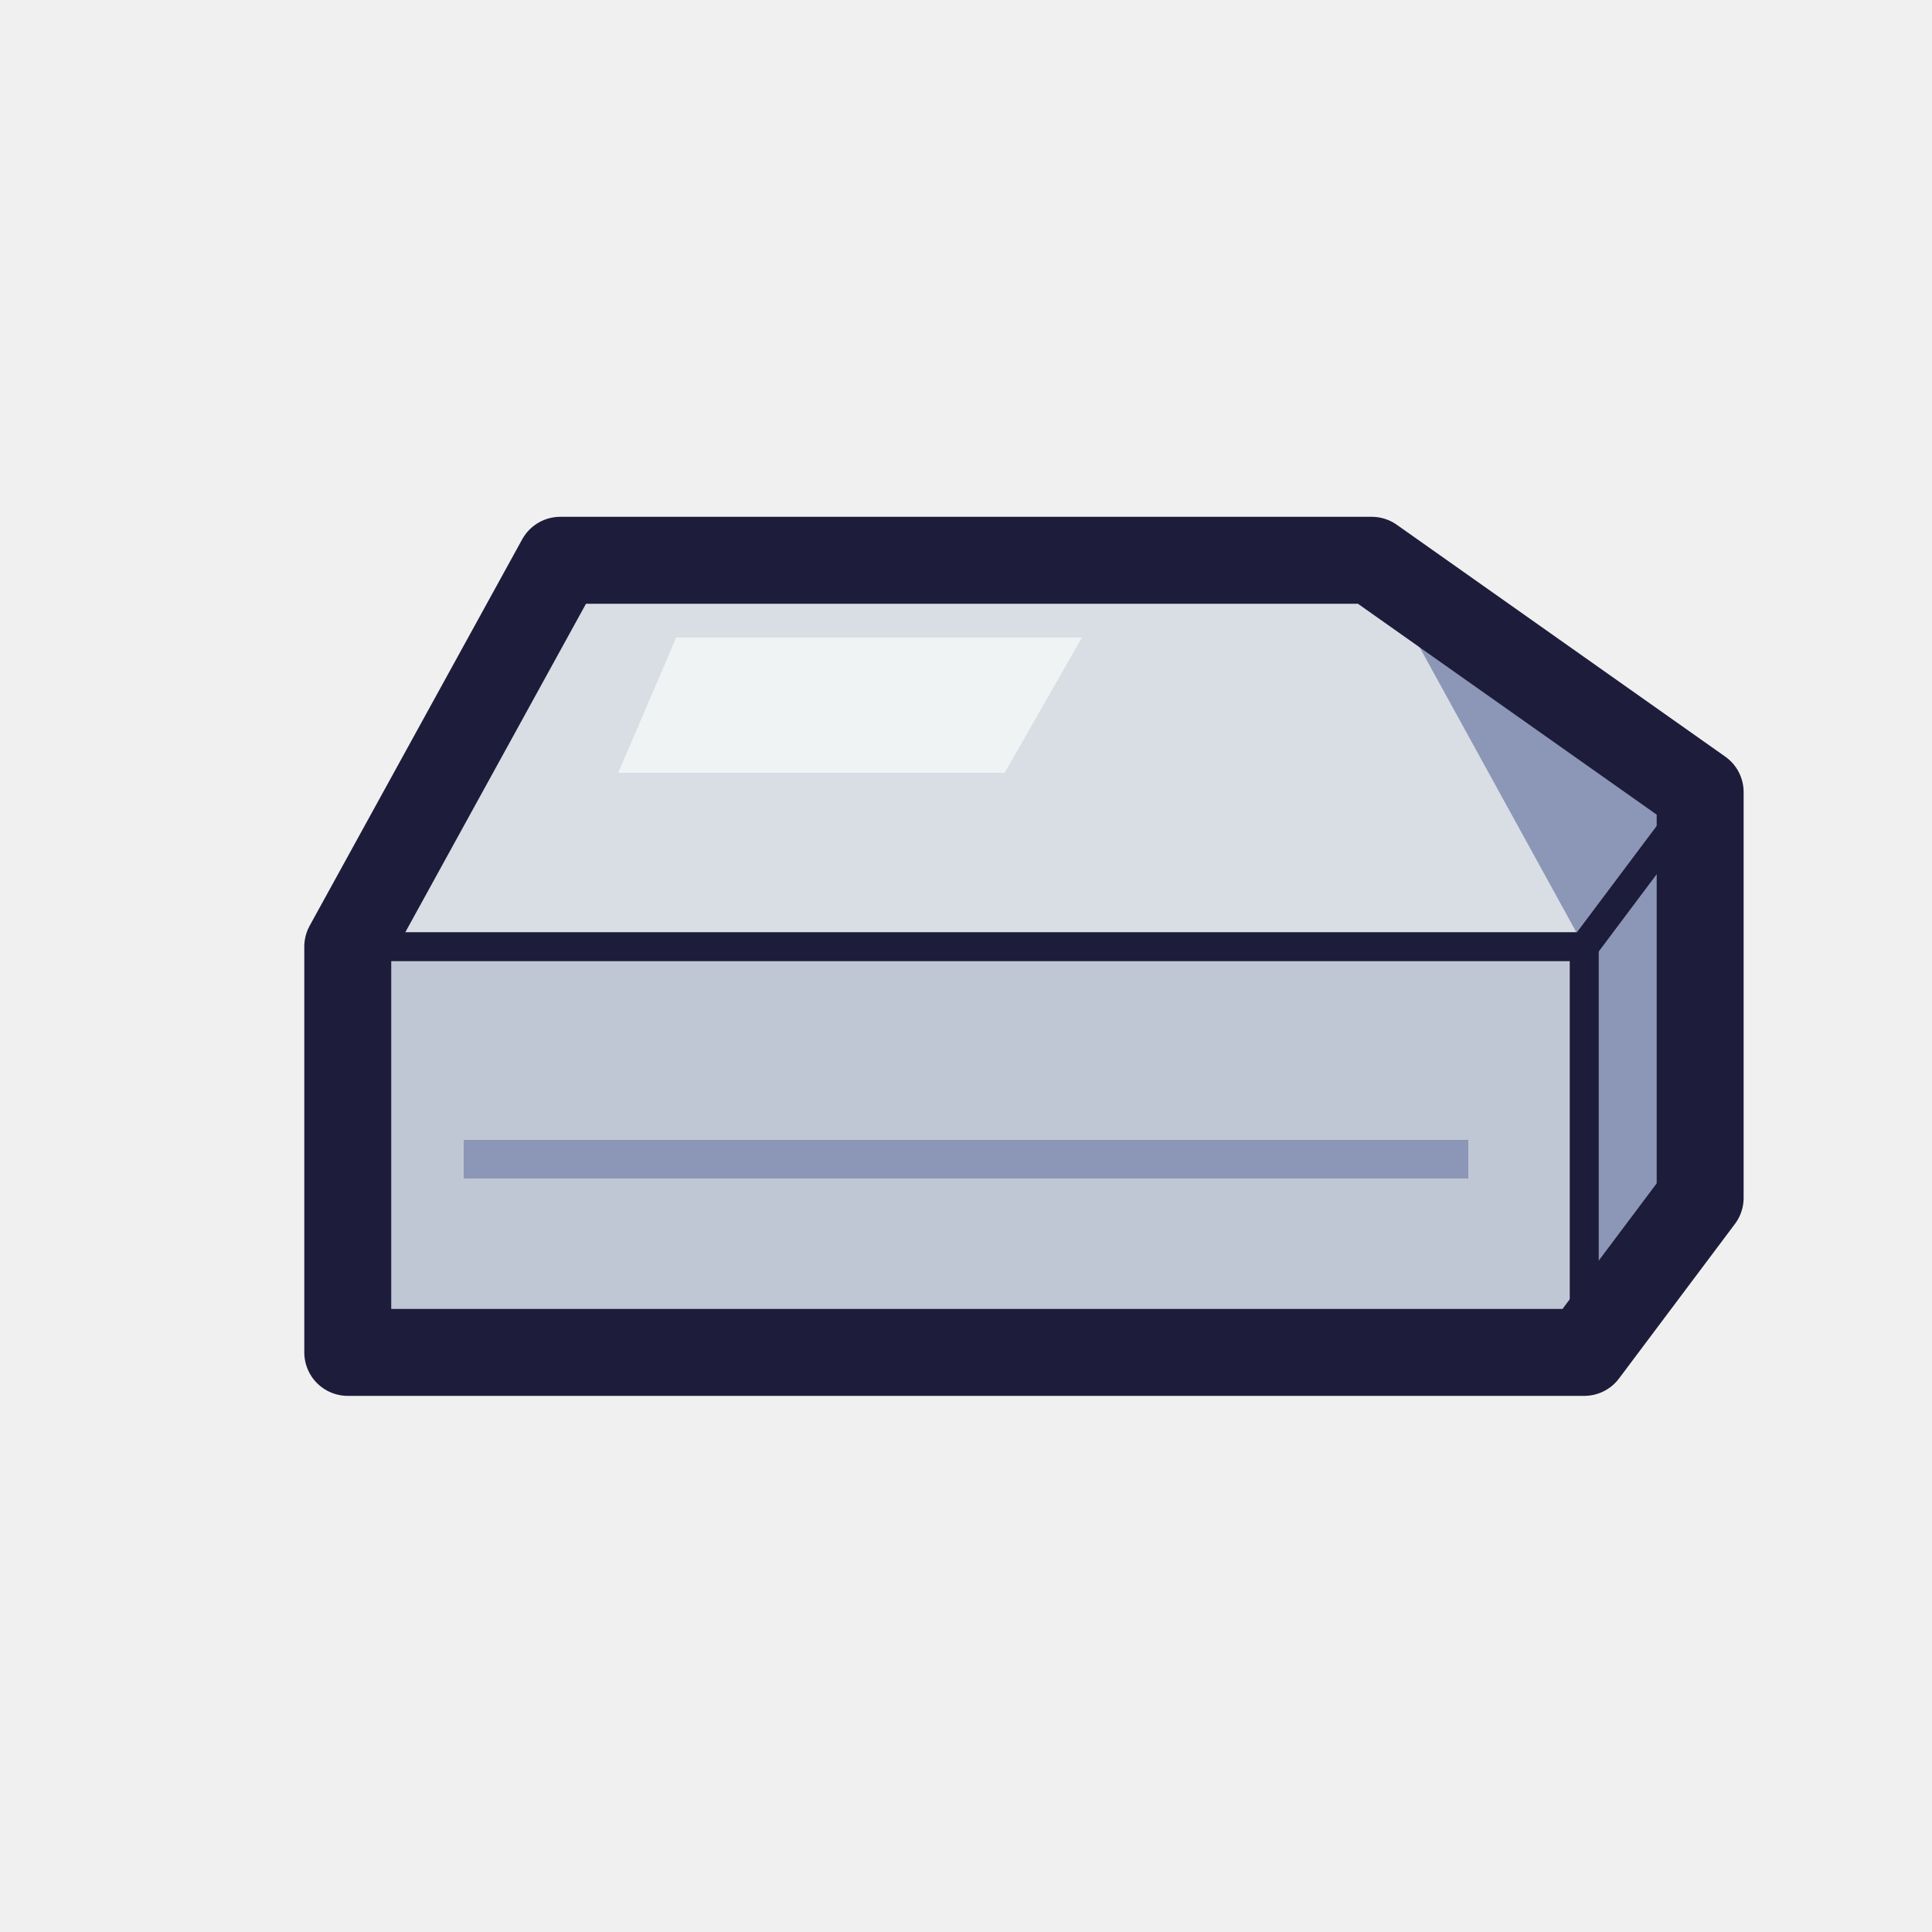
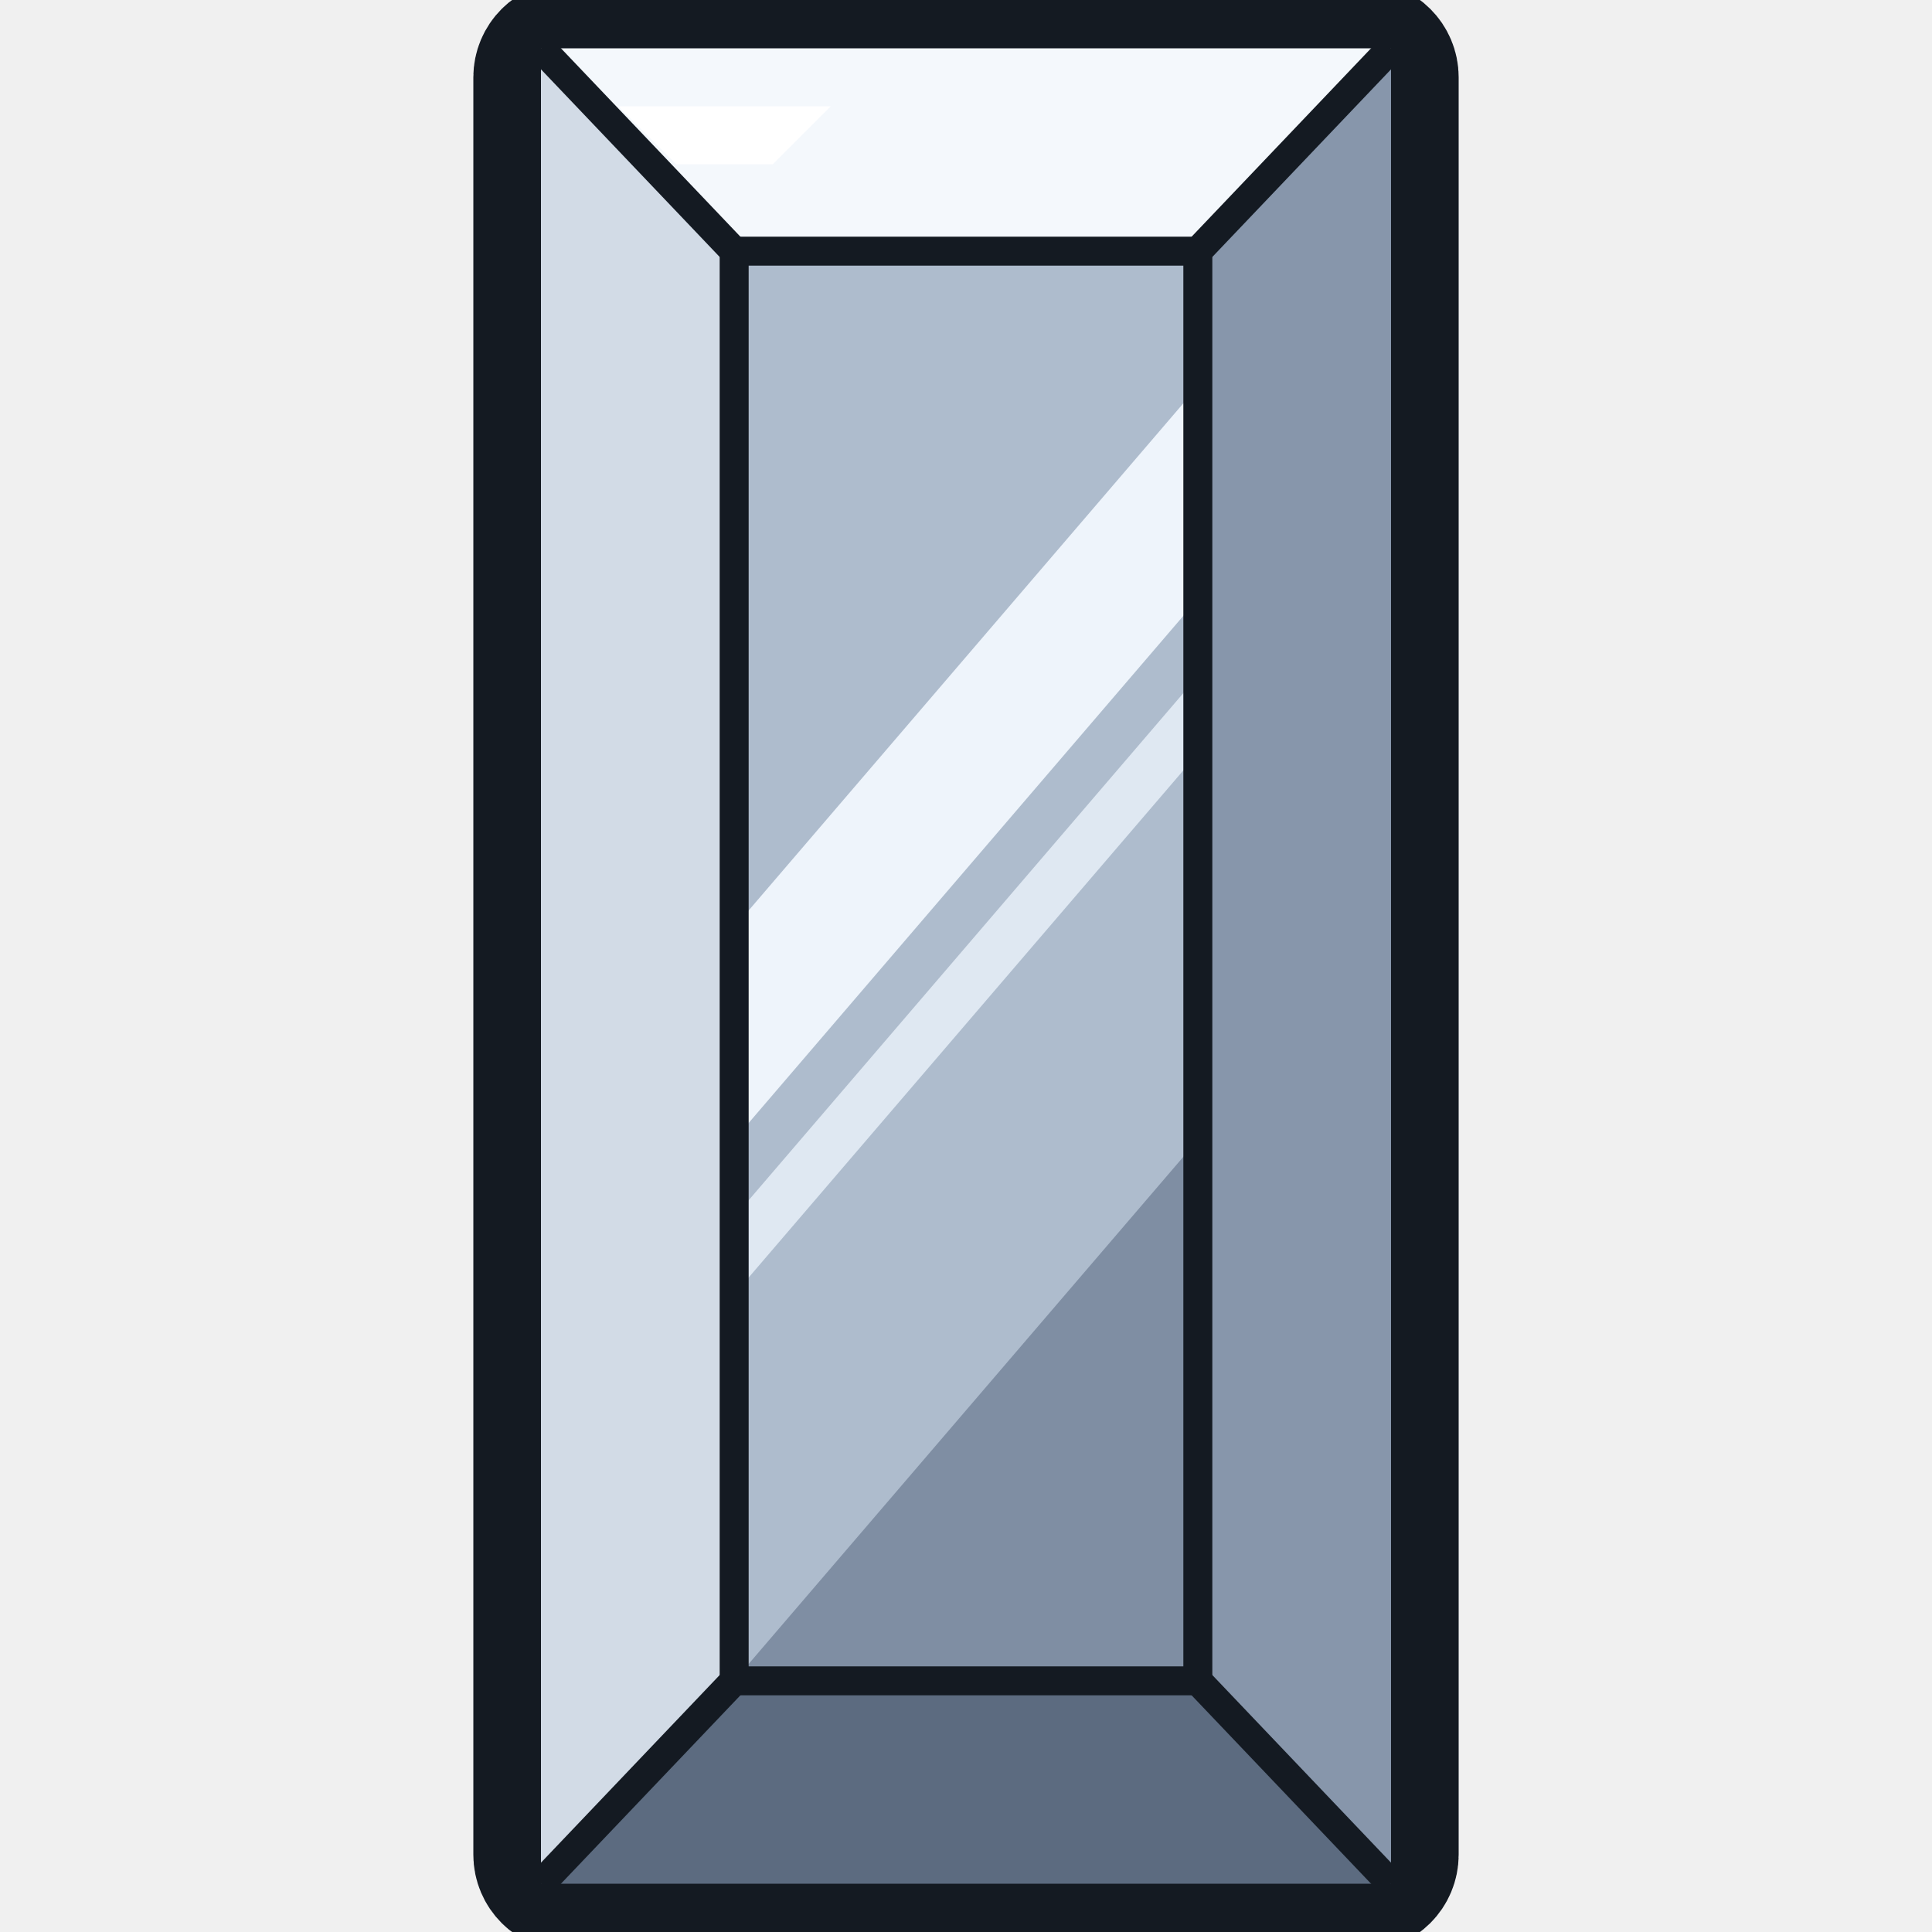
<svg xmlns="http://www.w3.org/2000/svg" viewBox="0 0 200 200" width="200" height="200">
-   <polygon points="36.0,98.0 164.0,98.0 164.0,140.0 36.0,140.0" fill="#c0c7d4" />
-   <polygon points="58.0,58.0 142.0,58.0 164.0,98.0 36.0,98.0" fill="#d8dee4" />
-   <polygon points="142.0,58.0 176.0,82.0 176.0,124.0 164.0,140.0 164.0,98.0" fill="#8c97b7" />
-   <polygon points="70,66 112,66 104,80 64,80" fill="#f0f3f4" />
-   <line x1="48" y1="120" x2="152" y2="120" stroke="#8c97b7" stroke-width="4" />
-   <polygon points="58.0,58.0 142.0,58.0 176.0,82.0 176.0,124.0 164.0,140.0 36.0,140.0 36.0,98.0" fill="none" stroke="#1e1c3b" stroke-width="9" stroke-linejoin="round" />
-   <polyline points="36,98 164,98 176,82" fill="none" stroke="#1e1c3b" stroke-width="3" />
-   <line x1="164" y1="98" x2="164" y2="140" stroke="#1e1c3b" stroke-width="3" />
+   <svg viewBox="0 0 200 200" width="200" height="200">
+     <defs>
+       <clipPath id="t">
+         <rect x="76" y="26" width="48" height="148" />
+       </clipPath>
+     </defs>
+     <rect x="56" y="5" width="88" height="190" rx="3" fill="#141a22" stroke="#141a22" stroke-width="14" stroke-linejoin="round" />
+     <polygon points="56,5 144,5 124,26 76,26" fill="#f4f8fc" />
+     <polygon points="56,5 76,26 76,174 56,195" fill="#d2dbe6" />
+     <polygon points="144,5 144,195 124,174 124,26" fill="#8796ab" />
+     <polygon points="56,195 76,174 124,174 144,195" fill="#5c6b80" />
+     <rect x="76" y="26" width="48" height="148" fill="#aebccd" />
+     <g clip-path="url(#t)">
+       <polygon points="76,96 124,40 124,62 76,118" fill="#eef4fb" />
+       <polygon points="76,126 124,70 124,78 76,134" fill="#dfe8f2" />
+       <polygon points="76,174 124,118 124,174" fill="#7f8ea3" />
+     </g>
+     <g fill="none" stroke="#141a22" stroke-width="3" stroke-linejoin="round">
+       <rect x="76" y="26" width="48" height="148" />
+       <line x1="56" y1="5" x2="76" y2="26" />
+       <line x1="144" y1="5" x2="124" y2="26" />
+       <line x1="56" y1="195" x2="76" y2="174" />
+       <line x1="144" y1="195" x2="124" y2="174" />
+     </g>
+     <polygon points="64,11 86,11 80,17 70,17" fill="#ffffff" />
+   </svg>
</svg>
